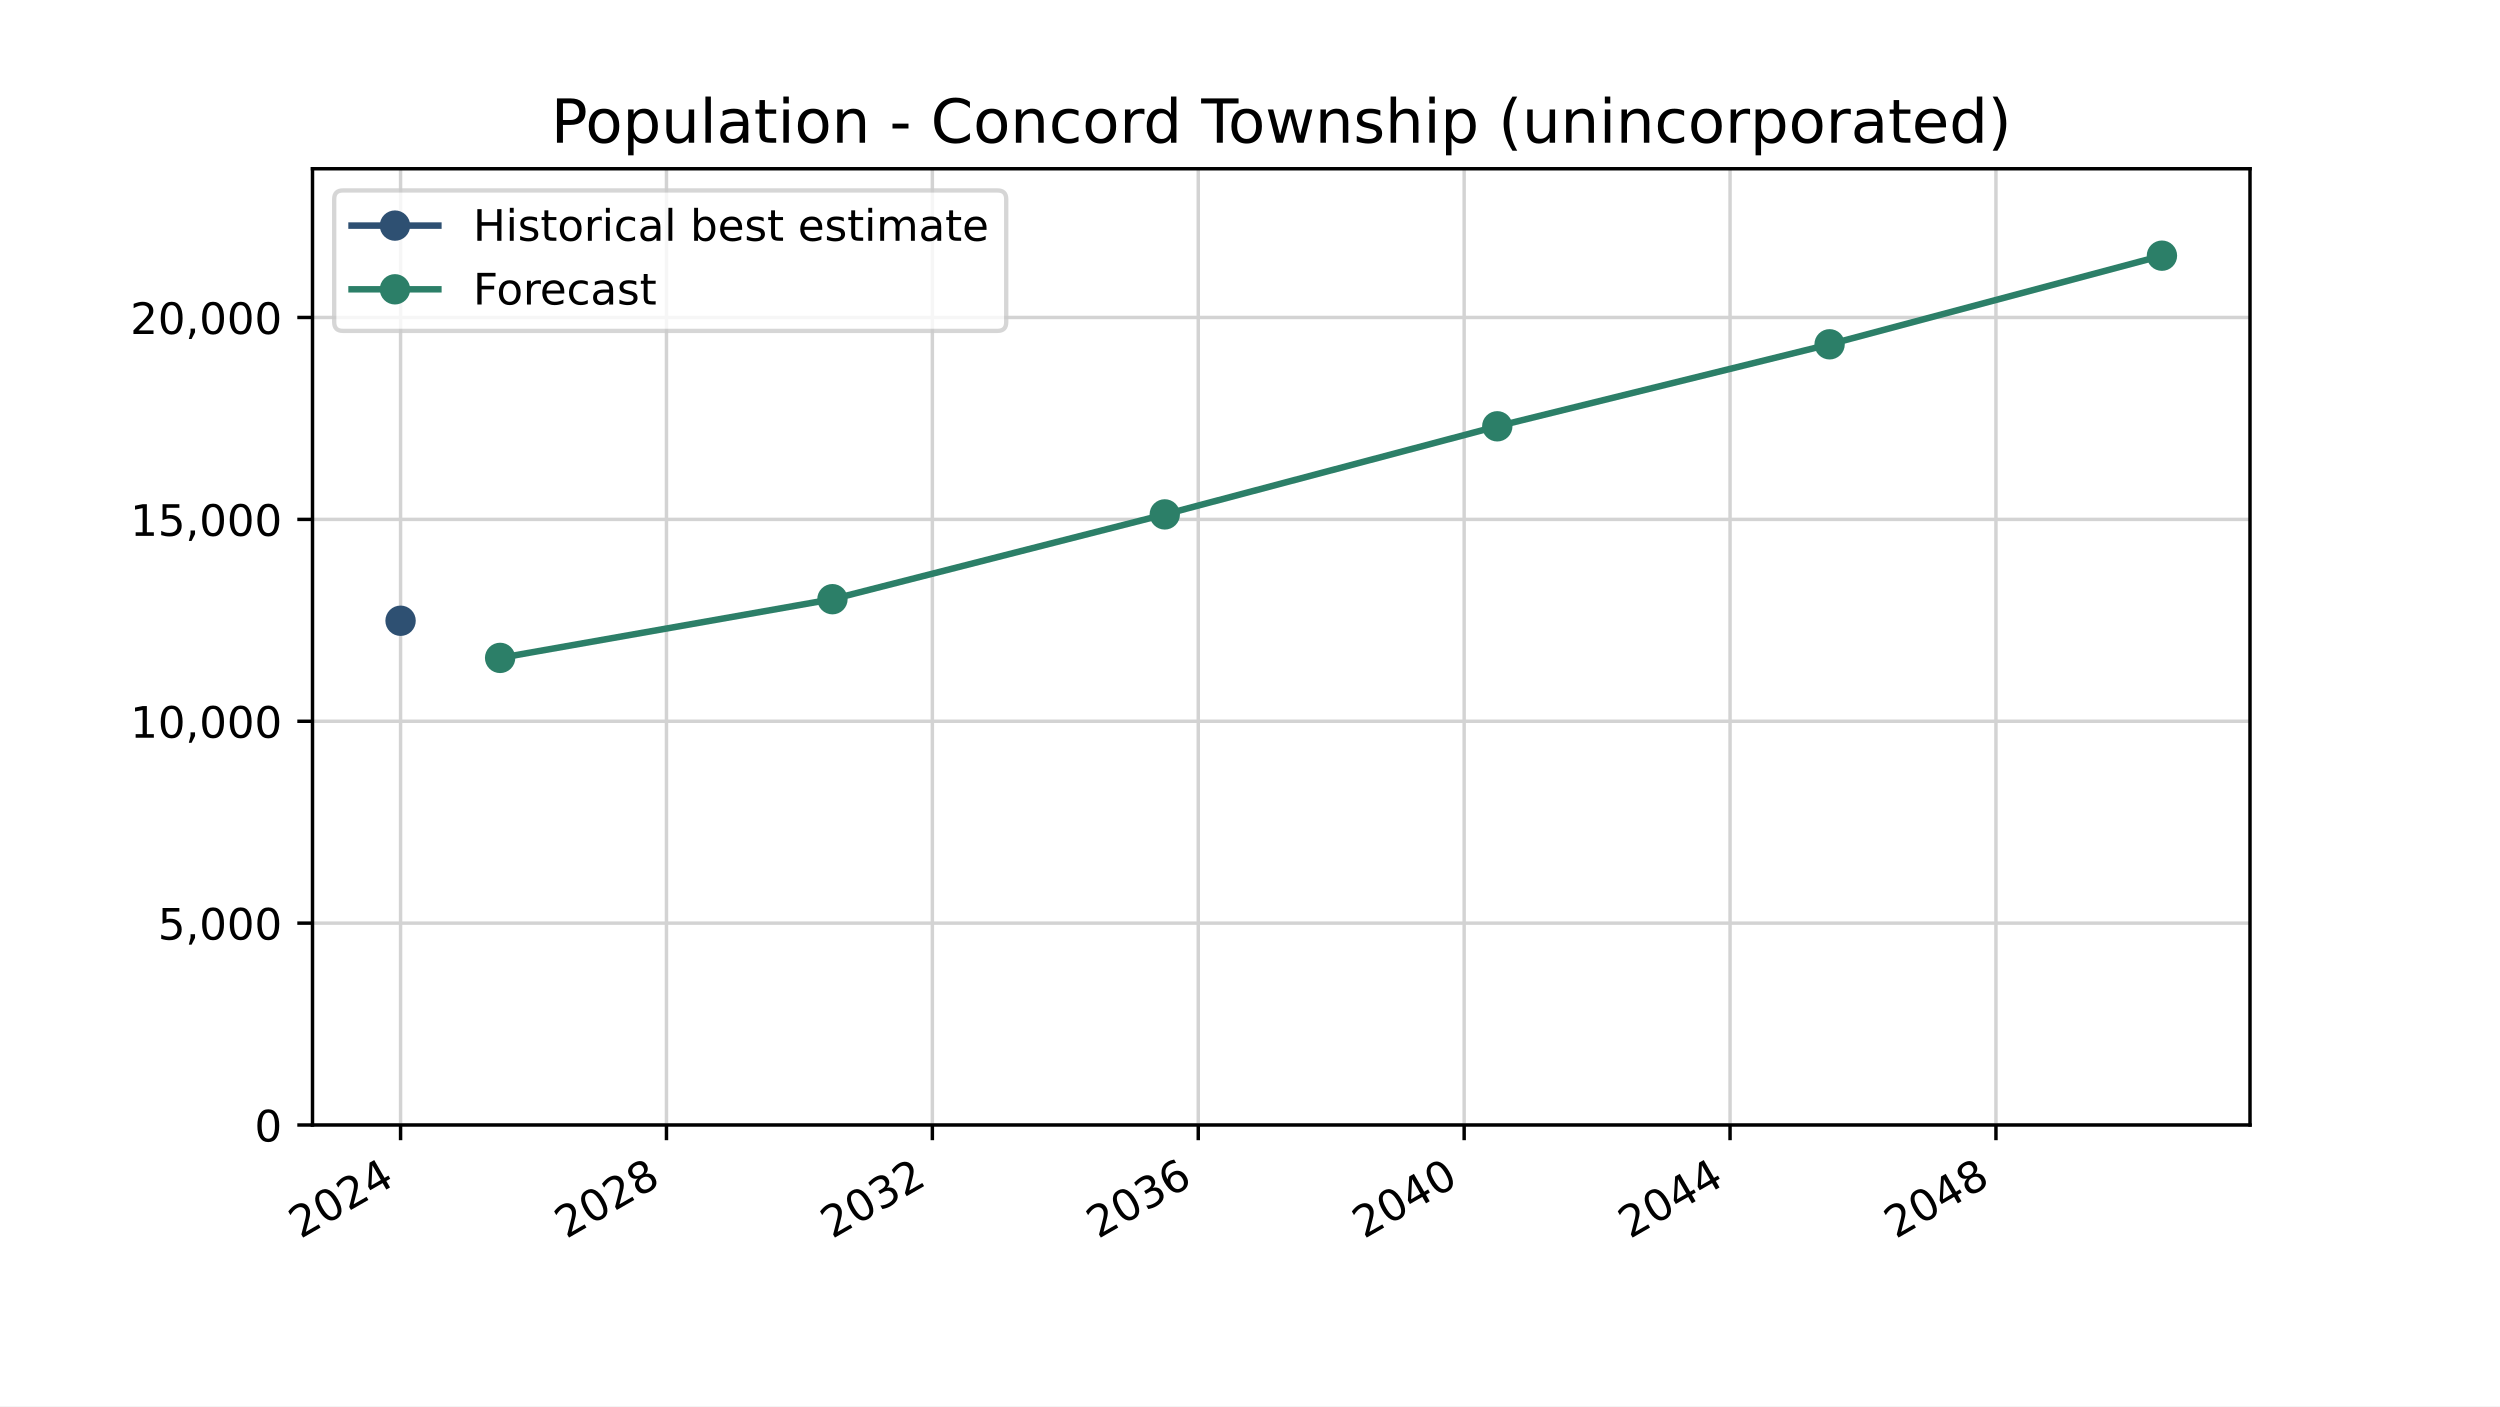
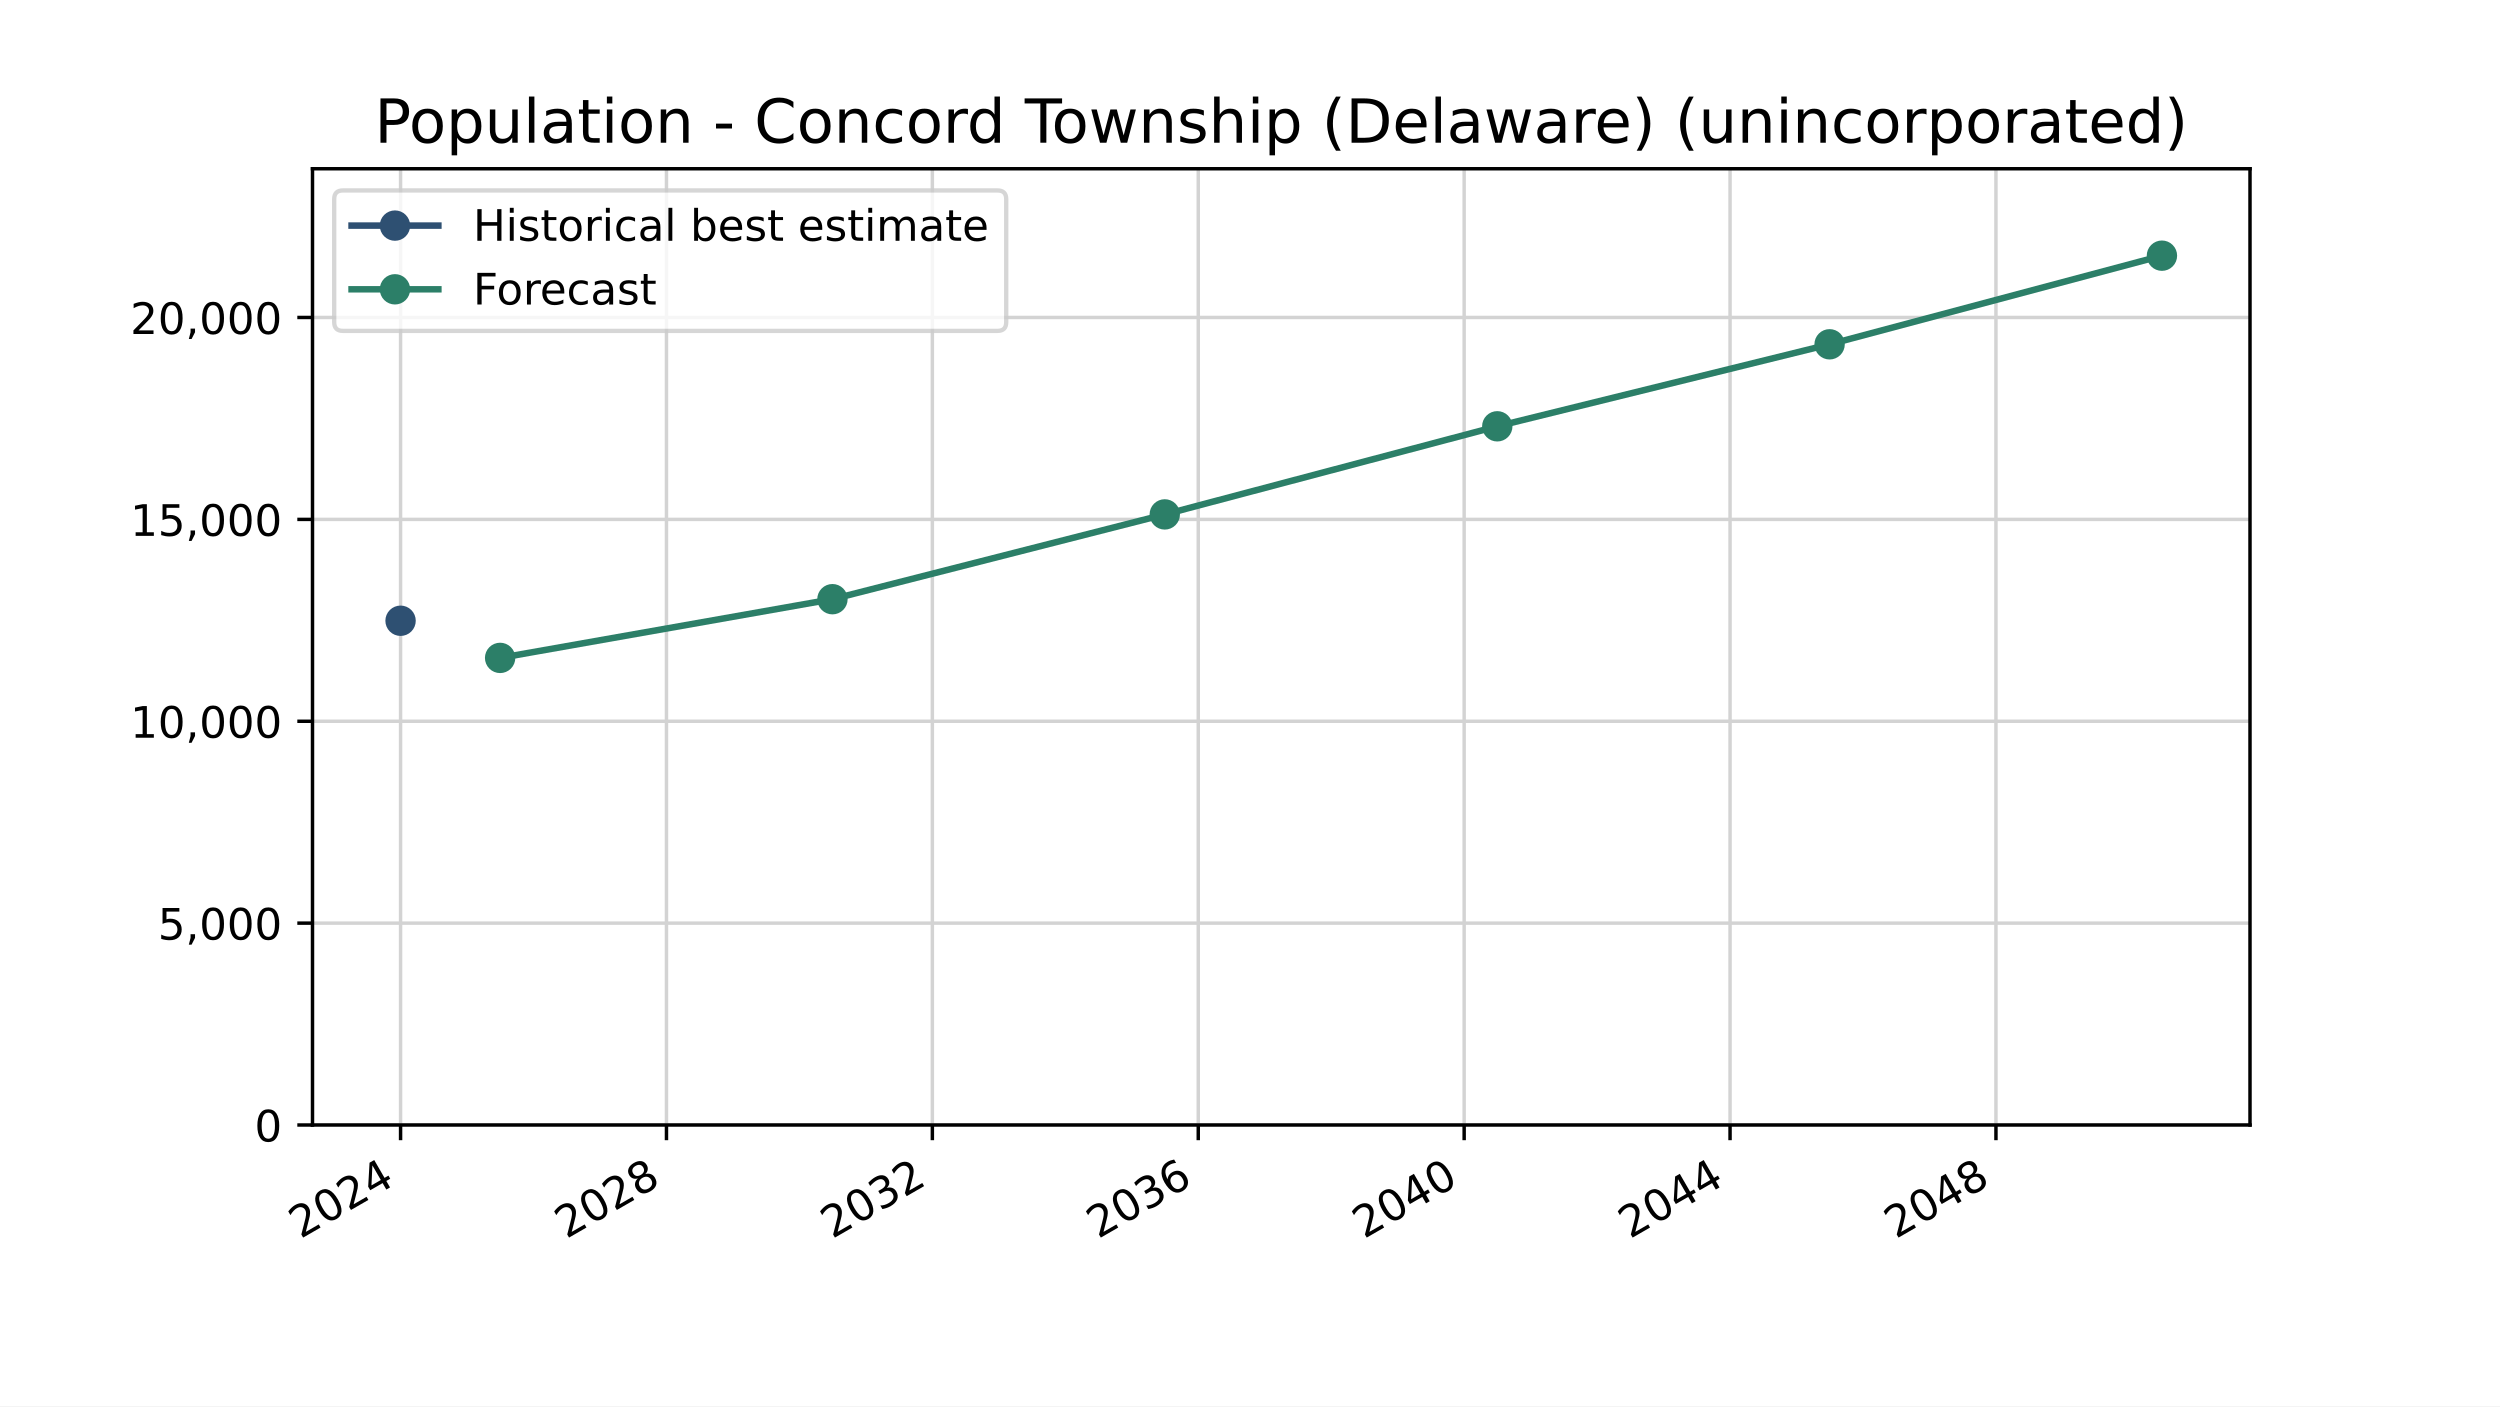
<svg xmlns="http://www.w3.org/2000/svg" xmlns:xlink="http://www.w3.org/1999/xlink" width="576pt" height="324pt" viewBox="0 0 576 324" version="1.1">
  <defs>
    <style type="text/css">*{stroke-linejoin: round; stroke-linecap: butt}</style>
  </defs>
  <g id="figure_1">
    <g id="patch_1">
      <path d="M 0 324  L 576 324  L 576 0  L 0 0  z " style="fill: #ffffff" />
    </g>
    <g id="axes_1">
      <g id="patch_2">
        <path d="M 72 259.2  L 518.4 259.2  L 518.4 38.88  L 72 38.88  z " style="fill: #ffffff" />
      </g>
      <g id="matplotlib.axis_1">
        <g id="xtick_1">
          <g id="line2d_1">
-             <path d="M 92.291 259.2  L 92.291 38.88  " clip-path="url(#pdb1fb4a4d3)" style="fill: none; stroke: #d3d3d3; stroke-width: 0.8; stroke-linecap: square" />
+             <path d="M 92.291 259.2  L 92.291 38.88  " clip-path="url(#p1b1dc147e7)" style="fill: none; stroke: #d3d3d3; stroke-width: 0.8; stroke-linecap: square" />
          </g>
          <g id="line2d_2">
            <defs>
-               <path id="m3750b26d61" d="M 0 0  L 0 3.5  " style="stroke: #000000; stroke-width: 0.8" />
+               <path id="m5e7ad0a259" d="M 0 0  L 0 3.5  " style="stroke: #000000; stroke-width: 0.8" />
            </defs>
            <g>
-               <use xlink:href="#m3750b26d61" x="92.291" y="259.2" style="stroke: #000000; stroke-width: 0.8" />
+               <use xlink:href="#m5e7ad0a259" x="92.291" y="259.2" style="stroke: #000000; stroke-width: 0.8" />
            </g>
          </g>
          <g id="text_1">
            <g transform="translate(69.21072 285.5054) rotate(-30) scale(0.1 -0.1)">
              <defs>
                <path id="DejaVuSans-32" d="M 1228 531  L 3431 531  L 3431 0  L 469 0  L 469 531  Q 828 903 1448 1529  Q 2069 2156 2228 2338  Q 2531 2678 2651 2914  Q 2772 3150 2772 3378  Q 2772 3750 2511 3984  Q 2250 4219 1831 4219  Q 1534 4219 1204 4116  Q 875 4013 500 3803  L 500 4441  Q 881 4594 1212 4672  Q 1544 4750 1819 4750  Q 2544 4750 2975 4387  Q 3406 4025 3406 3419  Q 3406 3131 3298 2873  Q 3191 2616 2906 2266  Q 2828 2175 2409 1742  Q 1991 1309 1228 531  z " transform="scale(0.015625)" />
                <path id="DejaVuSans-30" d="M 2034 4250  Q 1547 4250 1301 3770  Q 1056 3291 1056 2328  Q 1056 1369 1301 889  Q 1547 409 2034 409  Q 2525 409 2770 889  Q 3016 1369 3016 2328  Q 3016 3291 2770 3770  Q 2525 4250 2034 4250  z M 2034 4750  Q 2819 4750 3233 4129  Q 3647 3509 3647 2328  Q 3647 1150 3233 529  Q 2819 -91 2034 -91  Q 1250 -91 836 529  Q 422 1150 422 2328  Q 422 3509 836 4129  Q 1250 4750 2034 4750  z " transform="scale(0.015625)" />
                <path id="DejaVuSans-34" d="M 2419 4116  L 825 1625  L 2419 1625  L 2419 4116  z M 2253 4666  L 3047 4666  L 3047 1625  L 3713 1625  L 3713 1100  L 3047 1100  L 3047 0  L 2419 0  L 2419 1100  L 313 1100  L 313 1709  L 2253 4666  z " transform="scale(0.015625)" />
              </defs>
              <use xlink:href="#DejaVuSans-32" />
              <use xlink:href="#DejaVuSans-30" x="63.623" />
              <use xlink:href="#DejaVuSans-32" x="127.246" />
              <use xlink:href="#DejaVuSans-34" x="190.869" />
            </g>
          </g>
        </g>
        <g id="xtick_2">
          <g id="line2d_3">
-             <path d="M 153.554 259.2  L 153.554 38.88  " clip-path="url(#pdb1fb4a4d3)" style="fill: none; stroke: #d3d3d3; stroke-width: 0.8; stroke-linecap: square" />
+             <path d="M 153.554 259.2  L 153.554 38.88  " clip-path="url(#p1b1dc147e7)" style="fill: none; stroke: #d3d3d3; stroke-width: 0.8; stroke-linecap: square" />
          </g>
          <g id="line2d_4">
            <g>
-               <use xlink:href="#m3750b26d61" x="153.554" y="259.2" style="stroke: #000000; stroke-width: 0.8" />
+               <use xlink:href="#m5e7ad0a259" x="153.554" y="259.2" style="stroke: #000000; stroke-width: 0.8" />
            </g>
          </g>
          <g id="text_2">
            <g transform="translate(130.4734 285.5054) rotate(-30) scale(0.1 -0.1)">
              <defs>
                <path id="DejaVuSans-38" d="M 2034 2216  Q 1584 2216 1326 1975  Q 1069 1734 1069 1313  Q 1069 891 1326 650  Q 1584 409 2034 409  Q 2484 409 2743 651  Q 3003 894 3003 1313  Q 3003 1734 2745 1975  Q 2488 2216 2034 2216  z M 1403 2484  Q 997 2584 770 2862  Q 544 3141 544 3541  Q 544 4100 942 4425  Q 1341 4750 2034 4750  Q 2731 4750 3128 4425  Q 3525 4100 3525 3541  Q 3525 3141 3298 2862  Q 3072 2584 2669 2484  Q 3125 2378 3379 2068  Q 3634 1759 3634 1313  Q 3634 634 3220 271  Q 2806 -91 2034 -91  Q 1263 -91 848 271  Q 434 634 434 1313  Q 434 1759 690 2068  Q 947 2378 1403 2484  z M 1172 3481  Q 1172 3119 1398 2916  Q 1625 2713 2034 2713  Q 2441 2713 2670 2916  Q 2900 3119 2900 3481  Q 2900 3844 2670 4047  Q 2441 4250 2034 4250  Q 1625 4250 1398 4047  Q 1172 3844 1172 3481  z " transform="scale(0.015625)" />
              </defs>
              <use xlink:href="#DejaVuSans-32" />
              <use xlink:href="#DejaVuSans-30" x="63.623" />
              <use xlink:href="#DejaVuSans-32" x="127.246" />
              <use xlink:href="#DejaVuSans-38" x="190.869" />
            </g>
          </g>
        </g>
        <g id="xtick_3">
          <g id="line2d_5">
-             <path d="M 214.816 259.2  L 214.816 38.88  " clip-path="url(#pdb1fb4a4d3)" style="fill: none; stroke: #d3d3d3; stroke-width: 0.8; stroke-linecap: square" />
+             <path d="M 214.816 259.2  L 214.816 38.88  " clip-path="url(#p1b1dc147e7)" style="fill: none; stroke: #d3d3d3; stroke-width: 0.8; stroke-linecap: square" />
          </g>
          <g id="line2d_6">
            <g>
-               <use xlink:href="#m3750b26d61" x="214.816" y="259.2" style="stroke: #000000; stroke-width: 0.8" />
+               <use xlink:href="#m5e7ad0a259" x="214.816" y="259.2" style="stroke: #000000; stroke-width: 0.8" />
            </g>
          </g>
          <g id="text_3">
            <g transform="translate(191.7361 285.5054) rotate(-30) scale(0.1 -0.1)">
              <defs>
                <path id="DejaVuSans-33" d="M 2597 2516  Q 3050 2419 3304 2112  Q 3559 1806 3559 1356  Q 3559 666 3084 287  Q 2609 -91 1734 -91  Q 1441 -91 1130 -33  Q 819 25 488 141  L 488 750  Q 750 597 1062 519  Q 1375 441 1716 441  Q 2309 441 2620 675  Q 2931 909 2931 1356  Q 2931 1769 2642 2001  Q 2353 2234 1838 2234  L 1294 2234  L 1294 2753  L 1863 2753  Q 2328 2753 2575 2939  Q 2822 3125 2822 3475  Q 2822 3834 2567 4026  Q 2313 4219 1838 4219  Q 1578 4219 1281 4162  Q 984 4106 628 3988  L 628 4550  Q 988 4650 1302 4700  Q 1616 4750 1894 4750  Q 2613 4750 3031 4423  Q 3450 4097 3450 3541  Q 3450 3153 3228 2886  Q 3006 2619 2597 2516  z " transform="scale(0.015625)" />
              </defs>
              <use xlink:href="#DejaVuSans-32" />
              <use xlink:href="#DejaVuSans-30" x="63.623" />
              <use xlink:href="#DejaVuSans-33" x="127.246" />
              <use xlink:href="#DejaVuSans-32" x="190.869" />
            </g>
          </g>
        </g>
        <g id="xtick_4">
          <g id="line2d_7">
-             <path d="M 276.079 259.2  L 276.079 38.88  " clip-path="url(#pdb1fb4a4d3)" style="fill: none; stroke: #d3d3d3; stroke-width: 0.8; stroke-linecap: square" />
+             <path d="M 276.079 259.2  L 276.079 38.88  " clip-path="url(#p1b1dc147e7)" style="fill: none; stroke: #d3d3d3; stroke-width: 0.8; stroke-linecap: square" />
          </g>
          <g id="line2d_8">
            <g>
-               <use xlink:href="#m3750b26d61" x="276.079" y="259.2" style="stroke: #000000; stroke-width: 0.8" />
+               <use xlink:href="#m5e7ad0a259" x="276.079" y="259.2" style="stroke: #000000; stroke-width: 0.8" />
            </g>
          </g>
          <g id="text_4">
            <g transform="translate(252.9988 285.5054) rotate(-30) scale(0.1 -0.1)">
              <defs>
                <path id="DejaVuSans-36" d="M 2113 2584  Q 1688 2584 1439 2293  Q 1191 2003 1191 1497  Q 1191 994 1439 701  Q 1688 409 2113 409  Q 2538 409 2786 701  Q 3034 994 3034 1497  Q 3034 2003 2786 2293  Q 2538 2584 2113 2584  z M 3366 4563  L 3366 3988  Q 3128 4100 2886 4159  Q 2644 4219 2406 4219  Q 1781 4219 1451 3797  Q 1122 3375 1075 2522  Q 1259 2794 1537 2939  Q 1816 3084 2150 3084  Q 2853 3084 3261 2657  Q 3669 2231 3669 1497  Q 3669 778 3244 343  Q 2819 -91 2113 -91  Q 1303 -91 875 529  Q 447 1150 447 2328  Q 447 3434 972 4092  Q 1497 4750 2381 4750  Q 2619 4750 2861 4703  Q 3103 4656 3366 4563  z " transform="scale(0.015625)" />
              </defs>
              <use xlink:href="#DejaVuSans-32" />
              <use xlink:href="#DejaVuSans-30" x="63.623" />
              <use xlink:href="#DejaVuSans-33" x="127.246" />
              <use xlink:href="#DejaVuSans-36" x="190.869" />
            </g>
          </g>
        </g>
        <g id="xtick_5">
          <g id="line2d_9">
-             <path d="M 337.342 259.2  L 337.342 38.88  " clip-path="url(#pdb1fb4a4d3)" style="fill: none; stroke: #d3d3d3; stroke-width: 0.8; stroke-linecap: square" />
+             <path d="M 337.342 259.2  L 337.342 38.88  " clip-path="url(#p1b1dc147e7)" style="fill: none; stroke: #d3d3d3; stroke-width: 0.8; stroke-linecap: square" />
          </g>
          <g id="line2d_10">
            <g>
-               <use xlink:href="#m3750b26d61" x="337.342" y="259.2" style="stroke: #000000; stroke-width: 0.8" />
+               <use xlink:href="#m5e7ad0a259" x="337.342" y="259.2" style="stroke: #000000; stroke-width: 0.8" />
            </g>
          </g>
          <g id="text_5">
            <g transform="translate(314.2615 285.5054) rotate(-30) scale(0.1 -0.1)">
              <use xlink:href="#DejaVuSans-32" />
              <use xlink:href="#DejaVuSans-30" x="63.623" />
              <use xlink:href="#DejaVuSans-34" x="127.246" />
              <use xlink:href="#DejaVuSans-30" x="190.869" />
            </g>
          </g>
        </g>
        <g id="xtick_6">
          <g id="line2d_11">
-             <path d="M 398.604 259.2  L 398.604 38.88  " clip-path="url(#pdb1fb4a4d3)" style="fill: none; stroke: #d3d3d3; stroke-width: 0.8; stroke-linecap: square" />
+             <path d="M 398.604 259.2  L 398.604 38.88  " clip-path="url(#p1b1dc147e7)" style="fill: none; stroke: #d3d3d3; stroke-width: 0.8; stroke-linecap: square" />
          </g>
          <g id="line2d_12">
            <g>
-               <use xlink:href="#m3750b26d61" x="398.604" y="259.2" style="stroke: #000000; stroke-width: 0.8" />
+               <use xlink:href="#m5e7ad0a259" x="398.604" y="259.2" style="stroke: #000000; stroke-width: 0.8" />
            </g>
          </g>
          <g id="text_6">
            <g transform="translate(375.5242 285.5054) rotate(-30) scale(0.1 -0.1)">
              <use xlink:href="#DejaVuSans-32" />
              <use xlink:href="#DejaVuSans-30" x="63.623" />
              <use xlink:href="#DejaVuSans-34" x="127.246" />
              <use xlink:href="#DejaVuSans-34" x="190.869" />
            </g>
          </g>
        </g>
        <g id="xtick_7">
          <g id="line2d_13">
-             <path d="M 459.867 259.2  L 459.867 38.88  " clip-path="url(#pdb1fb4a4d3)" style="fill: none; stroke: #d3d3d3; stroke-width: 0.8; stroke-linecap: square" />
+             <path d="M 459.867 259.2  L 459.867 38.88  " clip-path="url(#p1b1dc147e7)" style="fill: none; stroke: #d3d3d3; stroke-width: 0.8; stroke-linecap: square" />
          </g>
          <g id="line2d_14">
            <g>
-               <use xlink:href="#m3750b26d61" x="459.867" y="259.2" style="stroke: #000000; stroke-width: 0.8" />
+               <use xlink:href="#m5e7ad0a259" x="459.867" y="259.2" style="stroke: #000000; stroke-width: 0.8" />
            </g>
          </g>
          <g id="text_7">
            <g transform="translate(436.7869 285.5054) rotate(-30) scale(0.1 -0.1)">
              <use xlink:href="#DejaVuSans-32" />
              <use xlink:href="#DejaVuSans-30" x="63.623" />
              <use xlink:href="#DejaVuSans-34" x="127.246" />
              <use xlink:href="#DejaVuSans-38" x="190.869" />
            </g>
          </g>
        </g>
      </g>
      <g id="matplotlib.axis_2">
        <g id="ytick_1">
          <g id="line2d_15">
-             <path d="M 72 259.2  L 518.4 259.2  " clip-path="url(#pdb1fb4a4d3)" style="fill: none; stroke: #d3d3d3; stroke-width: 0.8; stroke-linecap: square" />
+             <path d="M 72 259.2  L 518.4 259.2  " clip-path="url(#p1b1dc147e7)" style="fill: none; stroke: #d3d3d3; stroke-width: 0.8; stroke-linecap: square" />
          </g>
          <g id="line2d_16">
            <defs>
-               <path id="mf8428aa8fc" d="M 0 0  L -3.5 0  " style="stroke: #000000; stroke-width: 0.8" />
+               <path id="mb55baebe05" d="M 0 0  L -3.5 0  " style="stroke: #000000; stroke-width: 0.8" />
            </defs>
            <g>
-               <use xlink:href="#mf8428aa8fc" x="72" y="259.2" style="stroke: #000000; stroke-width: 0.8" />
+               <use xlink:href="#mb55baebe05" x="72" y="259.2" style="stroke: #000000; stroke-width: 0.8" />
            </g>
          </g>
          <g id="text_8">
            <g transform="translate(58.6375 262.9992) scale(0.1 -0.1)">
              <use xlink:href="#DejaVuSans-30" />
            </g>
          </g>
        </g>
        <g id="ytick_2">
          <g id="line2d_17">
-             <path d="M 72 212.688  L 518.4 212.688  " clip-path="url(#pdb1fb4a4d3)" style="fill: none; stroke: #d3d3d3; stroke-width: 0.8; stroke-linecap: square" />
+             <path d="M 72 212.688  L 518.4 212.688  " clip-path="url(#p1b1dc147e7)" style="fill: none; stroke: #d3d3d3; stroke-width: 0.8; stroke-linecap: square" />
          </g>
          <g id="line2d_18">
            <g>
-               <use xlink:href="#mf8428aa8fc" x="72" y="212.688" style="stroke: #000000; stroke-width: 0.8" />
+               <use xlink:href="#mb55baebe05" x="72" y="212.688" style="stroke: #000000; stroke-width: 0.8" />
            </g>
          </g>
          <g id="text_9">
            <g transform="translate(36.37188 216.487) scale(0.1 -0.1)">
              <defs>
                <path id="DejaVuSans-35" d="M 691 4666  L 3169 4666  L 3169 4134  L 1269 4134  L 1269 2991  Q 1406 3038 1543 3061  Q 1681 3084 1819 3084  Q 2600 3084 3056 2656  Q 3513 2228 3513 1497  Q 3513 744 3044 326  Q 2575 -91 1722 -91  Q 1428 -91 1123 -41  Q 819 9 494 109  L 494 744  Q 775 591 1075 516  Q 1375 441 1709 441  Q 2250 441 2565 725  Q 2881 1009 2881 1497  Q 2881 1984 2565 2268  Q 2250 2553 1709 2553  Q 1456 2553 1204 2497  Q 953 2441 691 2322  L 691 4666  z " transform="scale(0.015625)" />
                <path id="DejaVuSans-2c" d="M 750 794  L 1409 794  L 1409 256  L 897 -744  L 494 -744  L 750 256  L 750 794  z " transform="scale(0.015625)" />
              </defs>
              <use xlink:href="#DejaVuSans-35" />
              <use xlink:href="#DejaVuSans-2c" x="63.623" />
              <use xlink:href="#DejaVuSans-30" x="95.41" />
              <use xlink:href="#DejaVuSans-30" x="159.033" />
              <use xlink:href="#DejaVuSans-30" x="222.656" />
            </g>
          </g>
        </g>
        <g id="ytick_3">
          <g id="line2d_19">
-             <path d="M 72 166.176  L 518.4 166.176  " clip-path="url(#pdb1fb4a4d3)" style="fill: none; stroke: #d3d3d3; stroke-width: 0.8; stroke-linecap: square" />
+             <path d="M 72 166.176  L 518.4 166.176  " clip-path="url(#p1b1dc147e7)" style="fill: none; stroke: #d3d3d3; stroke-width: 0.8; stroke-linecap: square" />
          </g>
          <g id="line2d_20">
            <g>
-               <use xlink:href="#mf8428aa8fc" x="72" y="166.176" style="stroke: #000000; stroke-width: 0.8" />
+               <use xlink:href="#mb55baebe05" x="72" y="166.176" style="stroke: #000000; stroke-width: 0.8" />
            </g>
          </g>
          <g id="text_10">
            <g transform="translate(30.00937 169.9748) scale(0.1 -0.1)">
              <defs>
                <path id="DejaVuSans-31" d="M 794 531  L 1825 531  L 1825 4091  L 703 3866  L 703 4441  L 1819 4666  L 2450 4666  L 2450 531  L 3481 531  L 3481 0  L 794 0  L 794 531  z " transform="scale(0.015625)" />
              </defs>
              <use xlink:href="#DejaVuSans-31" />
              <use xlink:href="#DejaVuSans-30" x="63.623" />
              <use xlink:href="#DejaVuSans-2c" x="127.246" />
              <use xlink:href="#DejaVuSans-30" x="159.033" />
              <use xlink:href="#DejaVuSans-30" x="222.656" />
              <use xlink:href="#DejaVuSans-30" x="286.279" />
            </g>
          </g>
        </g>
        <g id="ytick_4">
          <g id="line2d_21">
-             <path d="M 72 119.663  L 518.4 119.663  " clip-path="url(#pdb1fb4a4d3)" style="fill: none; stroke: #d3d3d3; stroke-width: 0.8; stroke-linecap: square" />
+             <path d="M 72 119.663  L 518.4 119.663  " clip-path="url(#p1b1dc147e7)" style="fill: none; stroke: #d3d3d3; stroke-width: 0.8; stroke-linecap: square" />
          </g>
          <g id="line2d_22">
            <g>
-               <use xlink:href="#mf8428aa8fc" x="72" y="119.663" style="stroke: #000000; stroke-width: 0.8" />
+               <use xlink:href="#mb55baebe05" x="72" y="119.663" style="stroke: #000000; stroke-width: 0.8" />
            </g>
          </g>
          <g id="text_11">
            <g transform="translate(30.00937 123.4626) scale(0.1 -0.1)">
              <use xlink:href="#DejaVuSans-31" />
              <use xlink:href="#DejaVuSans-35" x="63.623" />
              <use xlink:href="#DejaVuSans-2c" x="127.246" />
              <use xlink:href="#DejaVuSans-30" x="159.033" />
              <use xlink:href="#DejaVuSans-30" x="222.656" />
              <use xlink:href="#DejaVuSans-30" x="286.279" />
            </g>
          </g>
        </g>
        <g id="ytick_5">
          <g id="line2d_23">
-             <path d="M 72 73.151  L 518.4 73.151  " clip-path="url(#pdb1fb4a4d3)" style="fill: none; stroke: #d3d3d3; stroke-width: 0.8; stroke-linecap: square" />
+             <path d="M 72 73.151  L 518.4 73.151  " clip-path="url(#p1b1dc147e7)" style="fill: none; stroke: #d3d3d3; stroke-width: 0.8; stroke-linecap: square" />
          </g>
          <g id="line2d_24">
            <g>
-               <use xlink:href="#mf8428aa8fc" x="72" y="73.151" style="stroke: #000000; stroke-width: 0.8" />
+               <use xlink:href="#mb55baebe05" x="72" y="73.151" style="stroke: #000000; stroke-width: 0.8" />
            </g>
          </g>
          <g id="text_12">
            <g transform="translate(30.00937 76.95035) scale(0.1 -0.1)">
              <use xlink:href="#DejaVuSans-32" />
              <use xlink:href="#DejaVuSans-30" x="63.623" />
              <use xlink:href="#DejaVuSans-2c" x="127.246" />
              <use xlink:href="#DejaVuSans-30" x="159.033" />
              <use xlink:href="#DejaVuSans-30" x="222.656" />
              <use xlink:href="#DejaVuSans-30" x="286.279" />
            </g>
          </g>
        </g>
      </g>
      <g id="line2d_25">
-         <path d="M 92.291 143.022  " clip-path="url(#pdb1fb4a4d3)" style="fill: none; stroke: #2e5072; stroke-width: 1.5; stroke-linecap: square" />
+         <path d="M 92.291 143.022  " clip-path="url(#p1b1dc147e7)" style="fill: none; stroke: #2e5072; stroke-width: 1.5; stroke-linecap: square" />
        <defs>
-           <path id="m4a962451bc" d="M 0 3  C 0.796 3 1.559 2.684 2.121 2.121  C 2.684 1.559 3 0.796 3 0  C 3 -0.796 2.684 -1.559 2.121 -2.121  C 1.559 -2.684 0.796 -3 0 -3  C -0.796 -3 -1.559 -2.684 -2.121 -2.121  C -2.684 -1.559 -3 -0.796 -3 0  C -3 0.796 -2.684 1.559 -2.121 2.121  C -1.559 2.684 -0.796 3 0 3  z " style="stroke: #2e5072" />
+           <path id="mc62bc1ed08" d="M 0 3  C 0.796 3 1.559 2.684 2.121 2.121  C 2.684 1.559 3 0.796 3 0  C 3 -0.796 2.684 -1.559 2.121 -2.121  C 1.559 -2.684 0.796 -3 0 -3  C -0.796 -3 -1.559 -2.684 -2.121 -2.121  C -2.684 -1.559 -3 -0.796 -3 0  C -3 0.796 -2.684 1.559 -2.121 2.121  C -1.559 2.684 -0.796 3 0 3  z " style="stroke: #2e5072" />
        </defs>
-         <g clip-path="url(#pdb1fb4a4d3)">
-           <use xlink:href="#m4a962451bc" x="92.291" y="143.022" style="fill: #2e5072; stroke: #2e5072" />
+         <g clip-path="url(#p1b1dc147e7)">
+           <use xlink:href="#mc62bc1ed08" x="92.291" y="143.022" style="fill: #2e5072; stroke: #2e5072" />
        </g>
      </g>
      <g id="line2d_26">
-         <path d="M 115.228 151.58  L 191.796 138.054  L 268.364 118.519  L 344.973 98.221  L 421.541 79.328  L 498.109 58.909  " clip-path="url(#pdb1fb4a4d3)" style="fill: none; stroke: #2c7f68; stroke-width: 1.5; stroke-linecap: square" />
+         <path d="M 115.228 151.58  L 191.796 138.054  L 268.364 118.519  L 344.973 98.221  L 421.541 79.328  L 498.109 58.909  " clip-path="url(#p1b1dc147e7)" style="fill: none; stroke: #2c7f68; stroke-width: 1.5; stroke-linecap: square" />
        <defs>
-           <path id="m389e63b506" d="M 0 3  C 0.796 3 1.559 2.684 2.121 2.121  C 2.684 1.559 3 0.796 3 0  C 3 -0.796 2.684 -1.559 2.121 -2.121  C 1.559 -2.684 0.796 -3 0 -3  C -0.796 -3 -1.559 -2.684 -2.121 -2.121  C -2.684 -1.559 -3 -0.796 -3 0  C -3 0.796 -2.684 1.559 -2.121 2.121  C -1.559 2.684 -0.796 3 0 3  z " style="stroke: #2c7f68" />
+           <path id="mc765cccef5" d="M 0 3  C 0.796 3 1.559 2.684 2.121 2.121  C 2.684 1.559 3 0.796 3 0  C 3 -0.796 2.684 -1.559 2.121 -2.121  C 1.559 -2.684 0.796 -3 0 -3  C -0.796 -3 -1.559 -2.684 -2.121 -2.121  C -2.684 -1.559 -3 -0.796 -3 0  C -3 0.796 -2.684 1.559 -2.121 2.121  C -1.559 2.684 -0.796 3 0 3  z " style="stroke: #2c7f68" />
        </defs>
-         <g clip-path="url(#pdb1fb4a4d3)">
-           <use xlink:href="#m389e63b506" x="115.228" y="151.58" style="fill: #2c7f68; stroke: #2c7f68" />
-           <use xlink:href="#m389e63b506" x="191.796" y="138.054" style="fill: #2c7f68; stroke: #2c7f68" />
-           <use xlink:href="#m389e63b506" x="268.364" y="118.519" style="fill: #2c7f68; stroke: #2c7f68" />
-           <use xlink:href="#m389e63b506" x="344.973" y="98.221" style="fill: #2c7f68; stroke: #2c7f68" />
-           <use xlink:href="#m389e63b506" x="421.541" y="79.328" style="fill: #2c7f68; stroke: #2c7f68" />
-           <use xlink:href="#m389e63b506" x="498.109" y="58.909" style="fill: #2c7f68; stroke: #2c7f68" />
+         <g clip-path="url(#p1b1dc147e7)">
+           <use xlink:href="#mc765cccef5" x="115.228" y="151.58" style="fill: #2c7f68; stroke: #2c7f68" />
+           <use xlink:href="#mc765cccef5" x="191.796" y="138.054" style="fill: #2c7f68; stroke: #2c7f68" />
+           <use xlink:href="#mc765cccef5" x="268.364" y="118.519" style="fill: #2c7f68; stroke: #2c7f68" />
+           <use xlink:href="#mc765cccef5" x="344.973" y="98.221" style="fill: #2c7f68; stroke: #2c7f68" />
+           <use xlink:href="#mc765cccef5" x="421.541" y="79.328" style="fill: #2c7f68; stroke: #2c7f68" />
+           <use xlink:href="#mc765cccef5" x="498.109" y="58.909" style="fill: #2c7f68; stroke: #2c7f68" />
        </g>
      </g>
      <g id="patch_3">
        <path d="M 72 259.2  L 72 38.88  " style="fill: none; stroke: #000000; stroke-width: 0.8; stroke-linejoin: miter; stroke-linecap: square" />
      </g>
      <g id="patch_4">
        <path d="M 518.4 259.2  L 518.4 38.88  " style="fill: none; stroke: #000000; stroke-width: 0.8; stroke-linejoin: miter; stroke-linecap: square" />
      </g>
      <g id="patch_5">
        <path d="M 72 259.2  L 518.4 259.2  " style="fill: none; stroke: #000000; stroke-width: 0.8; stroke-linejoin: miter; stroke-linecap: square" />
      </g>
      <g id="patch_6">
        <path d="M 72 38.88  L 518.4 38.88  " style="fill: none; stroke: #000000; stroke-width: 0.8; stroke-linejoin: miter; stroke-linecap: square" />
      </g>
      <g id="text_13">
-         <g transform="translate(126.9484 32.88) scale(0.14 -0.14)">
+         <g transform="translate(86.28828 32.88) scale(0.14 -0.14)">
          <defs>
            <path id="DejaVuSans-50" d="M 1259 4147  L 1259 2394  L 2053 2394  Q 2494 2394 2734 2622  Q 2975 2850 2975 3272  Q 2975 3691 2734 3919  Q 2494 4147 2053 4147  L 1259 4147  z M 628 4666  L 2053 4666  Q 2838 4666 3239 4311  Q 3641 3956 3641 3272  Q 3641 2581 3239 2228  Q 2838 1875 2053 1875  L 1259 1875  L 1259 0  L 628 0  L 628 4666  z " transform="scale(0.015625)" />
            <path id="DejaVuSans-6f" d="M 1959 3097  Q 1497 3097 1228 2736  Q 959 2375 959 1747  Q 959 1119 1226 758  Q 1494 397 1959 397  Q 2419 397 2687 759  Q 2956 1122 2956 1747  Q 2956 2369 2687 2733  Q 2419 3097 1959 3097  z M 1959 3584  Q 2709 3584 3137 3096  Q 3566 2609 3566 1747  Q 3566 888 3137 398  Q 2709 -91 1959 -91  Q 1206 -91 779 398  Q 353 888 353 1747  Q 353 2609 779 3096  Q 1206 3584 1959 3584  z " transform="scale(0.015625)" />
            <path id="DejaVuSans-70" d="M 1159 525  L 1159 -1331  L 581 -1331  L 581 3500  L 1159 3500  L 1159 2969  Q 1341 3281 1617 3432  Q 1894 3584 2278 3584  Q 2916 3584 3314 3078  Q 3713 2572 3713 1747  Q 3713 922 3314 415  Q 2916 -91 2278 -91  Q 1894 -91 1617 61  Q 1341 213 1159 525  z M 3116 1747  Q 3116 2381 2855 2742  Q 2594 3103 2138 3103  Q 1681 3103 1420 2742  Q 1159 2381 1159 1747  Q 1159 1113 1420 752  Q 1681 391 2138 391  Q 2594 391 2855 752  Q 3116 1113 3116 1747  z " transform="scale(0.015625)" />
            <path id="DejaVuSans-75" d="M 544 1381  L 544 3500  L 1119 3500  L 1119 1403  Q 1119 906 1312 657  Q 1506 409 1894 409  Q 2359 409 2629 706  Q 2900 1003 2900 1516  L 2900 3500  L 3475 3500  L 3475 0  L 2900 0  L 2900 538  Q 2691 219 2414 64  Q 2138 -91 1772 -91  Q 1169 -91 856 284  Q 544 659 544 1381  z M 1991 3584  L 1991 3584  z " transform="scale(0.015625)" />
            <path id="DejaVuSans-6c" d="M 603 4863  L 1178 4863  L 1178 0  L 603 0  L 603 4863  z " transform="scale(0.015625)" />
            <path id="DejaVuSans-61" d="M 2194 1759  Q 1497 1759 1228 1600  Q 959 1441 959 1056  Q 959 750 1161 570  Q 1363 391 1709 391  Q 2188 391 2477 730  Q 2766 1069 2766 1631  L 2766 1759  L 2194 1759  z M 3341 1997  L 3341 0  L 2766 0  L 2766 531  Q 2569 213 2275 61  Q 1981 -91 1556 -91  Q 1019 -91 701 211  Q 384 513 384 1019  Q 384 1609 779 1909  Q 1175 2209 1959 2209  L 2766 2209  L 2766 2266  Q 2766 2663 2505 2880  Q 2244 3097 1772 3097  Q 1472 3097 1187 3025  Q 903 2953 641 2809  L 641 3341  Q 956 3463 1253 3523  Q 1550 3584 1831 3584  Q 2591 3584 2966 3190  Q 3341 2797 3341 1997  z " transform="scale(0.015625)" />
            <path id="DejaVuSans-74" d="M 1172 4494  L 1172 3500  L 2356 3500  L 2356 3053  L 1172 3053  L 1172 1153  Q 1172 725 1289 603  Q 1406 481 1766 481  L 2356 481  L 2356 0  L 1766 0  Q 1100 0 847 248  Q 594 497 594 1153  L 594 3053  L 172 3053  L 172 3500  L 594 3500  L 594 4494  L 1172 4494  z " transform="scale(0.015625)" />
            <path id="DejaVuSans-69" d="M 603 3500  L 1178 3500  L 1178 0  L 603 0  L 603 3500  z M 603 4863  L 1178 4863  L 1178 4134  L 603 4134  L 603 4863  z " transform="scale(0.015625)" />
            <path id="DejaVuSans-6e" d="M 3513 2113  L 3513 0  L 2938 0  L 2938 2094  Q 2938 2591 2744 2837  Q 2550 3084 2163 3084  Q 1697 3084 1428 2787  Q 1159 2491 1159 1978  L 1159 0  L 581 0  L 581 3500  L 1159 3500  L 1159 2956  Q 1366 3272 1645 3428  Q 1925 3584 2291 3584  Q 2894 3584 3203 3211  Q 3513 2838 3513 2113  z " transform="scale(0.015625)" />
            <path id="DejaVuSans-20" transform="scale(0.015625)" />
            <path id="DejaVuSans-2d" d="M 313 2009  L 1997 2009  L 1997 1497  L 313 1497  L 313 2009  z " transform="scale(0.015625)" />
            <path id="DejaVuSans-43" d="M 4122 4306  L 4122 3641  Q 3803 3938 3442 4084  Q 3081 4231 2675 4231  Q 1875 4231 1450 3742  Q 1025 3253 1025 2328  Q 1025 1406 1450 917  Q 1875 428 2675 428  Q 3081 428 3442 575  Q 3803 722 4122 1019  L 4122 359  Q 3791 134 3420 21  Q 3050 -91 2638 -91  Q 1578 -91 968 557  Q 359 1206 359 2328  Q 359 3453 968 4101  Q 1578 4750 2638 4750  Q 3056 4750 3426 4639  Q 3797 4528 4122 4306  z " transform="scale(0.015625)" />
            <path id="DejaVuSans-63" d="M 3122 3366  L 3122 2828  Q 2878 2963 2633 3030  Q 2388 3097 2138 3097  Q 1578 3097 1268 2742  Q 959 2388 959 1747  Q 959 1106 1268 751  Q 1578 397 2138 397  Q 2388 397 2633 464  Q 2878 531 3122 666  L 3122 134  Q 2881 22 2623 -34  Q 2366 -91 2075 -91  Q 1284 -91 818 406  Q 353 903 353 1747  Q 353 2603 823 3093  Q 1294 3584 2113 3584  Q 2378 3584 2631 3529  Q 2884 3475 3122 3366  z " transform="scale(0.015625)" />
            <path id="DejaVuSans-72" d="M 2631 2963  Q 2534 3019 2420 3045  Q 2306 3072 2169 3072  Q 1681 3072 1420 2755  Q 1159 2438 1159 1844  L 1159 0  L 581 0  L 581 3500  L 1159 3500  L 1159 2956  Q 1341 3275 1631 3429  Q 1922 3584 2338 3584  Q 2397 3584 2469 3576  Q 2541 3569 2628 3553  L 2631 2963  z " transform="scale(0.015625)" />
            <path id="DejaVuSans-64" d="M 2906 2969  L 2906 4863  L 3481 4863  L 3481 0  L 2906 0  L 2906 525  Q 2725 213 2448 61  Q 2172 -91 1784 -91  Q 1150 -91 751 415  Q 353 922 353 1747  Q 353 2572 751 3078  Q 1150 3584 1784 3584  Q 2172 3584 2448 3432  Q 2725 3281 2906 2969  z M 947 1747  Q 947 1113 1208 752  Q 1469 391 1925 391  Q 2381 391 2643 752  Q 2906 1113 2906 1747  Q 2906 2381 2643 2742  Q 2381 3103 1925 3103  Q 1469 3103 1208 2742  Q 947 2381 947 1747  z " transform="scale(0.015625)" />
            <path id="DejaVuSans-54" d="M -19 4666  L 3928 4666  L 3928 4134  L 2272 4134  L 2272 0  L 1638 0  L 1638 4134  L -19 4134  L -19 4666  z " transform="scale(0.015625)" />
            <path id="DejaVuSans-77" d="M 269 3500  L 844 3500  L 1563 769  L 2278 3500  L 2956 3500  L 3675 769  L 4391 3500  L 4966 3500  L 4050 0  L 3372 0  L 2619 2869  L 1863 0  L 1184 0  L 269 3500  z " transform="scale(0.015625)" />
            <path id="DejaVuSans-73" d="M 2834 3397  L 2834 2853  Q 2591 2978 2328 3040  Q 2066 3103 1784 3103  Q 1356 3103 1142 2972  Q 928 2841 928 2578  Q 928 2378 1081 2264  Q 1234 2150 1697 2047  L 1894 2003  Q 2506 1872 2764 1633  Q 3022 1394 3022 966  Q 3022 478 2636 193  Q 2250 -91 1575 -91  Q 1294 -91 989 -36  Q 684 19 347 128  L 347 722  Q 666 556 975 473  Q 1284 391 1588 391  Q 1994 391 2212 530  Q 2431 669 2431 922  Q 2431 1156 2273 1281  Q 2116 1406 1581 1522  L 1381 1569  Q 847 1681 609 1914  Q 372 2147 372 2553  Q 372 3047 722 3315  Q 1072 3584 1716 3584  Q 2034 3584 2315 3537  Q 2597 3491 2834 3397  z " transform="scale(0.015625)" />
            <path id="DejaVuSans-68" d="M 3513 2113  L 3513 0  L 2938 0  L 2938 2094  Q 2938 2591 2744 2837  Q 2550 3084 2163 3084  Q 1697 3084 1428 2787  Q 1159 2491 1159 1978  L 1159 0  L 581 0  L 581 4863  L 1159 4863  L 1159 2956  Q 1366 3272 1645 3428  Q 1925 3584 2291 3584  Q 2894 3584 3203 3211  Q 3513 2838 3513 2113  z " transform="scale(0.015625)" />
            <path id="DejaVuSans-28" d="M 1984 4856  Q 1566 4138 1362 3434  Q 1159 2731 1159 2009  Q 1159 1288 1364 580  Q 1569 -128 1984 -844  L 1484 -844  Q 1016 -109 783 600  Q 550 1309 550 2009  Q 550 2706 781 3412  Q 1013 4119 1484 4856  L 1984 4856  z " transform="scale(0.015625)" />
+             <path id="DejaVuSans-44" d="M 1259 4147  L 1259 519  L 2022 519  Q 2988 519 3436 956  Q 3884 1394 3884 2338  Q 3884 3275 3436 3711  Q 2988 4147 2022 4147  L 1259 4147  z M 628 4666  L 1925 4666  Q 3281 4666 3915 4102  Q 4550 3538 4550 2338  Q 4550 1131 3912 565  Q 3275 0 1925 0  L 628 0  L 628 4666  z " transform="scale(0.015625)" />
            <path id="DejaVuSans-65" d="M 3597 1894  L 3597 1613  L 953 1613  Q 991 1019 1311 708  Q 1631 397 2203 397  Q 2534 397 2845 478  Q 3156 559 3463 722  L 3463 178  Q 3153 47 2828 -22  Q 2503 -91 2169 -91  Q 1331 -91 842 396  Q 353 884 353 1716  Q 353 2575 817 3079  Q 1281 3584 2069 3584  Q 2775 3584 3186 3129  Q 3597 2675 3597 1894  z M 3022 2063  Q 3016 2534 2758 2815  Q 2500 3097 2075 3097  Q 1594 3097 1305 2825  Q 1016 2553 972 2059  L 3022 2063  z " transform="scale(0.015625)" />
            <path id="DejaVuSans-29" d="M 513 4856  L 1013 4856  Q 1481 4119 1714 3412  Q 1947 2706 1947 2009  Q 1947 1309 1714 600  Q 1481 -109 1013 -844  L 513 -844  Q 928 -128 1133 580  Q 1338 1288 1338 2009  Q 1338 2731 1133 3434  Q 928 4138 513 4856  z " transform="scale(0.015625)" />
          </defs>
          <use xlink:href="#DejaVuSans-50" />
          <use xlink:href="#DejaVuSans-6f" x="56.678" />
          <use xlink:href="#DejaVuSans-70" x="117.859" />
          <use xlink:href="#DejaVuSans-75" x="181.336" />
          <use xlink:href="#DejaVuSans-6c" x="244.715" />
          <use xlink:href="#DejaVuSans-61" x="272.498" />
          <use xlink:href="#DejaVuSans-74" x="333.777" />
          <use xlink:href="#DejaVuSans-69" x="372.986" />
          <use xlink:href="#DejaVuSans-6f" x="400.77" />
          <use xlink:href="#DejaVuSans-6e" x="461.951" />
          <use xlink:href="#DejaVuSans-20" x="525.33" />
          <use xlink:href="#DejaVuSans-2d" x="557.117" />
          <use xlink:href="#DejaVuSans-20" x="593.201" />
          <use xlink:href="#DejaVuSans-43" x="624.988" />
          <use xlink:href="#DejaVuSans-6f" x="694.812" />
          <use xlink:href="#DejaVuSans-6e" x="755.994" />
          <use xlink:href="#DejaVuSans-63" x="819.373" />
          <use xlink:href="#DejaVuSans-6f" x="874.354" />
          <use xlink:href="#DejaVuSans-72" x="935.535" />
          <use xlink:href="#DejaVuSans-64" x="974.898" />
          <use xlink:href="#DejaVuSans-20" x="1038.375" />
          <use xlink:href="#DejaVuSans-54" x="1070.162" />
          <use xlink:href="#DejaVuSans-6f" x="1114.246" />
          <use xlink:href="#DejaVuSans-77" x="1175.428" />
          <use xlink:href="#DejaVuSans-6e" x="1257.215" />
          <use xlink:href="#DejaVuSans-73" x="1320.594" />
          <use xlink:href="#DejaVuSans-68" x="1372.693" />
          <use xlink:href="#DejaVuSans-69" x="1436.072" />
          <use xlink:href="#DejaVuSans-70" x="1463.855" />
          <use xlink:href="#DejaVuSans-20" x="1527.332" />
          <use xlink:href="#DejaVuSans-28" x="1559.119" />
-           <use xlink:href="#DejaVuSans-75" x="1598.133" />
-           <use xlink:href="#DejaVuSans-6e" x="1661.512" />
-           <use xlink:href="#DejaVuSans-69" x="1724.891" />
-           <use xlink:href="#DejaVuSans-6e" x="1752.674" />
-           <use xlink:href="#DejaVuSans-63" x="1816.053" />
-           <use xlink:href="#DejaVuSans-6f" x="1871.033" />
-           <use xlink:href="#DejaVuSans-72" x="1932.215" />
-           <use xlink:href="#DejaVuSans-70" x="1973.328" />
-           <use xlink:href="#DejaVuSans-6f" x="2036.805" />
-           <use xlink:href="#DejaVuSans-72" x="2097.986" />
-           <use xlink:href="#DejaVuSans-61" x="2139.1" />
-           <use xlink:href="#DejaVuSans-74" x="2200.379" />
-           <use xlink:href="#DejaVuSans-65" x="2239.588" />
-           <use xlink:href="#DejaVuSans-64" x="2301.111" />
-           <use xlink:href="#DejaVuSans-29" x="2364.588" />
+           <use xlink:href="#DejaVuSans-44" x="1598.133" />
+           <use xlink:href="#DejaVuSans-65" x="1675.135" />
+           <use xlink:href="#DejaVuSans-6c" x="1736.658" />
+           <use xlink:href="#DejaVuSans-61" x="1764.441" />
+           <use xlink:href="#DejaVuSans-77" x="1825.721" />
+           <use xlink:href="#DejaVuSans-61" x="1907.508" />
+           <use xlink:href="#DejaVuSans-72" x="1968.787" />
+           <use xlink:href="#DejaVuSans-65" x="2007.65" />
+           <use xlink:href="#DejaVuSans-29" x="2069.174" />
+           <use xlink:href="#DejaVuSans-20" x="2108.188" />
+           <use xlink:href="#DejaVuSans-28" x="2139.975" />
+           <use xlink:href="#DejaVuSans-75" x="2178.988" />
+           <use xlink:href="#DejaVuSans-6e" x="2242.367" />
+           <use xlink:href="#DejaVuSans-69" x="2305.746" />
+           <use xlink:href="#DejaVuSans-6e" x="2333.529" />
+           <use xlink:href="#DejaVuSans-63" x="2396.908" />
+           <use xlink:href="#DejaVuSans-6f" x="2451.889" />
+           <use xlink:href="#DejaVuSans-72" x="2513.07" />
+           <use xlink:href="#DejaVuSans-70" x="2554.184" />
+           <use xlink:href="#DejaVuSans-6f" x="2617.66" />
+           <use xlink:href="#DejaVuSans-72" x="2678.842" />
+           <use xlink:href="#DejaVuSans-61" x="2719.955" />
+           <use xlink:href="#DejaVuSans-74" x="2781.234" />
+           <use xlink:href="#DejaVuSans-65" x="2820.443" />
+           <use xlink:href="#DejaVuSans-64" x="2881.967" />
+           <use xlink:href="#DejaVuSans-29" x="2945.443" />
        </g>
      </g>
      <g id="legend_1">
        <g id="patch_7">
          <path d="M 79 76.236  L 229.831 76.236  Q 231.831 76.236 231.831 74.236  L 231.831 45.88  Q 231.831 43.88 229.831 43.88  L 79 43.88  Q 77 43.88 77 45.88  L 77 74.236  Q 77 76.236 79 76.236  z " style="fill: #ffffff; opacity: 0.8; stroke: #cccccc; stroke-linejoin: miter" />
        </g>
        <g id="line2d_27">
          <path d="M 81 51.978  L 91 51.978  L 101 51.978  " style="fill: none; stroke: #2e5072; stroke-width: 1.5; stroke-linecap: square" />
          <g>
-             <use xlink:href="#m4a962451bc" x="91" y="51.978" style="fill: #2e5072; stroke: #2e5072" />
+             <use xlink:href="#mc62bc1ed08" x="91" y="51.978" style="fill: #2e5072; stroke: #2e5072" />
          </g>
        </g>
        <g id="text_14">
          <g transform="translate(109 55.47844) scale(0.1 -0.1)">
            <defs>
              <path id="DejaVuSans-48" d="M 628 4666  L 1259 4666  L 1259 2753  L 3553 2753  L 3553 4666  L 4184 4666  L 4184 0  L 3553 0  L 3553 2222  L 1259 2222  L 1259 0  L 628 0  L 628 4666  z " transform="scale(0.015625)" />
              <path id="DejaVuSans-62" d="M 3116 1747  Q 3116 2381 2855 2742  Q 2594 3103 2138 3103  Q 1681 3103 1420 2742  Q 1159 2381 1159 1747  Q 1159 1113 1420 752  Q 1681 391 2138 391  Q 2594 391 2855 752  Q 3116 1113 3116 1747  z M 1159 2969  Q 1341 3281 1617 3432  Q 1894 3584 2278 3584  Q 2916 3584 3314 3078  Q 3713 2572 3713 1747  Q 3713 922 3314 415  Q 2916 -91 2278 -91  Q 1894 -91 1617 61  Q 1341 213 1159 525  L 1159 0  L 581 0  L 581 4863  L 1159 4863  L 1159 2969  z " transform="scale(0.015625)" />
              <path id="DejaVuSans-6d" d="M 3328 2828  Q 3544 3216 3844 3400  Q 4144 3584 4550 3584  Q 5097 3584 5394 3201  Q 5691 2819 5691 2113  L 5691 0  L 5113 0  L 5113 2094  Q 5113 2597 4934 2840  Q 4756 3084 4391 3084  Q 3944 3084 3684 2787  Q 3425 2491 3425 1978  L 3425 0  L 2847 0  L 2847 2094  Q 2847 2600 2669 2842  Q 2491 3084 2119 3084  Q 1678 3084 1418 2786  Q 1159 2488 1159 1978  L 1159 0  L 581 0  L 581 3500  L 1159 3500  L 1159 2956  Q 1356 3278 1631 3431  Q 1906 3584 2284 3584  Q 2666 3584 2933 3390  Q 3200 3197 3328 2828  z " transform="scale(0.015625)" />
            </defs>
            <use xlink:href="#DejaVuSans-48" />
            <use xlink:href="#DejaVuSans-69" x="75.195" />
            <use xlink:href="#DejaVuSans-73" x="102.979" />
            <use xlink:href="#DejaVuSans-74" x="155.078" />
            <use xlink:href="#DejaVuSans-6f" x="194.287" />
            <use xlink:href="#DejaVuSans-72" x="255.469" />
            <use xlink:href="#DejaVuSans-69" x="296.582" />
            <use xlink:href="#DejaVuSans-63" x="324.365" />
            <use xlink:href="#DejaVuSans-61" x="379.346" />
            <use xlink:href="#DejaVuSans-6c" x="440.625" />
            <use xlink:href="#DejaVuSans-20" x="468.408" />
            <use xlink:href="#DejaVuSans-62" x="500.195" />
            <use xlink:href="#DejaVuSans-65" x="563.672" />
            <use xlink:href="#DejaVuSans-73" x="625.195" />
            <use xlink:href="#DejaVuSans-74" x="677.295" />
            <use xlink:href="#DejaVuSans-20" x="716.504" />
            <use xlink:href="#DejaVuSans-65" x="748.291" />
            <use xlink:href="#DejaVuSans-73" x="809.814" />
            <use xlink:href="#DejaVuSans-74" x="861.914" />
            <use xlink:href="#DejaVuSans-69" x="901.123" />
            <use xlink:href="#DejaVuSans-6d" x="928.906" />
            <use xlink:href="#DejaVuSans-61" x="1026.318" />
            <use xlink:href="#DejaVuSans-74" x="1087.598" />
            <use xlink:href="#DejaVuSans-65" x="1126.807" />
          </g>
        </g>
        <g id="line2d_28">
          <path d="M 81 66.657  L 91 66.657  L 101 66.657  " style="fill: none; stroke: #2c7f68; stroke-width: 1.5; stroke-linecap: square" />
          <g>
-             <use xlink:href="#m389e63b506" x="91" y="66.657" style="fill: #2c7f68; stroke: #2c7f68" />
+             <use xlink:href="#mc765cccef5" x="91" y="66.657" style="fill: #2c7f68; stroke: #2c7f68" />
          </g>
        </g>
        <g id="text_15">
          <g transform="translate(109 70.15656) scale(0.1 -0.1)">
            <defs>
              <path id="DejaVuSans-46" d="M 628 4666  L 3309 4666  L 3309 4134  L 1259 4134  L 1259 2759  L 3109 2759  L 3109 2228  L 1259 2228  L 1259 0  L 628 0  L 628 4666  z " transform="scale(0.015625)" />
            </defs>
            <use xlink:href="#DejaVuSans-46" />
            <use xlink:href="#DejaVuSans-6f" x="53.895" />
            <use xlink:href="#DejaVuSans-72" x="115.076" />
            <use xlink:href="#DejaVuSans-65" x="153.939" />
            <use xlink:href="#DejaVuSans-63" x="215.463" />
            <use xlink:href="#DejaVuSans-61" x="270.443" />
            <use xlink:href="#DejaVuSans-73" x="331.723" />
            <use xlink:href="#DejaVuSans-74" x="383.822" />
          </g>
        </g>
      </g>
    </g>
  </g>
  <defs>
-     <clipPath id="pdb1fb4a4d3">
+     <clipPath id="p1b1dc147e7">
      <rect x="72" y="38.88" width="446.4" height="220.32" />
    </clipPath>
  </defs>
</svg>
